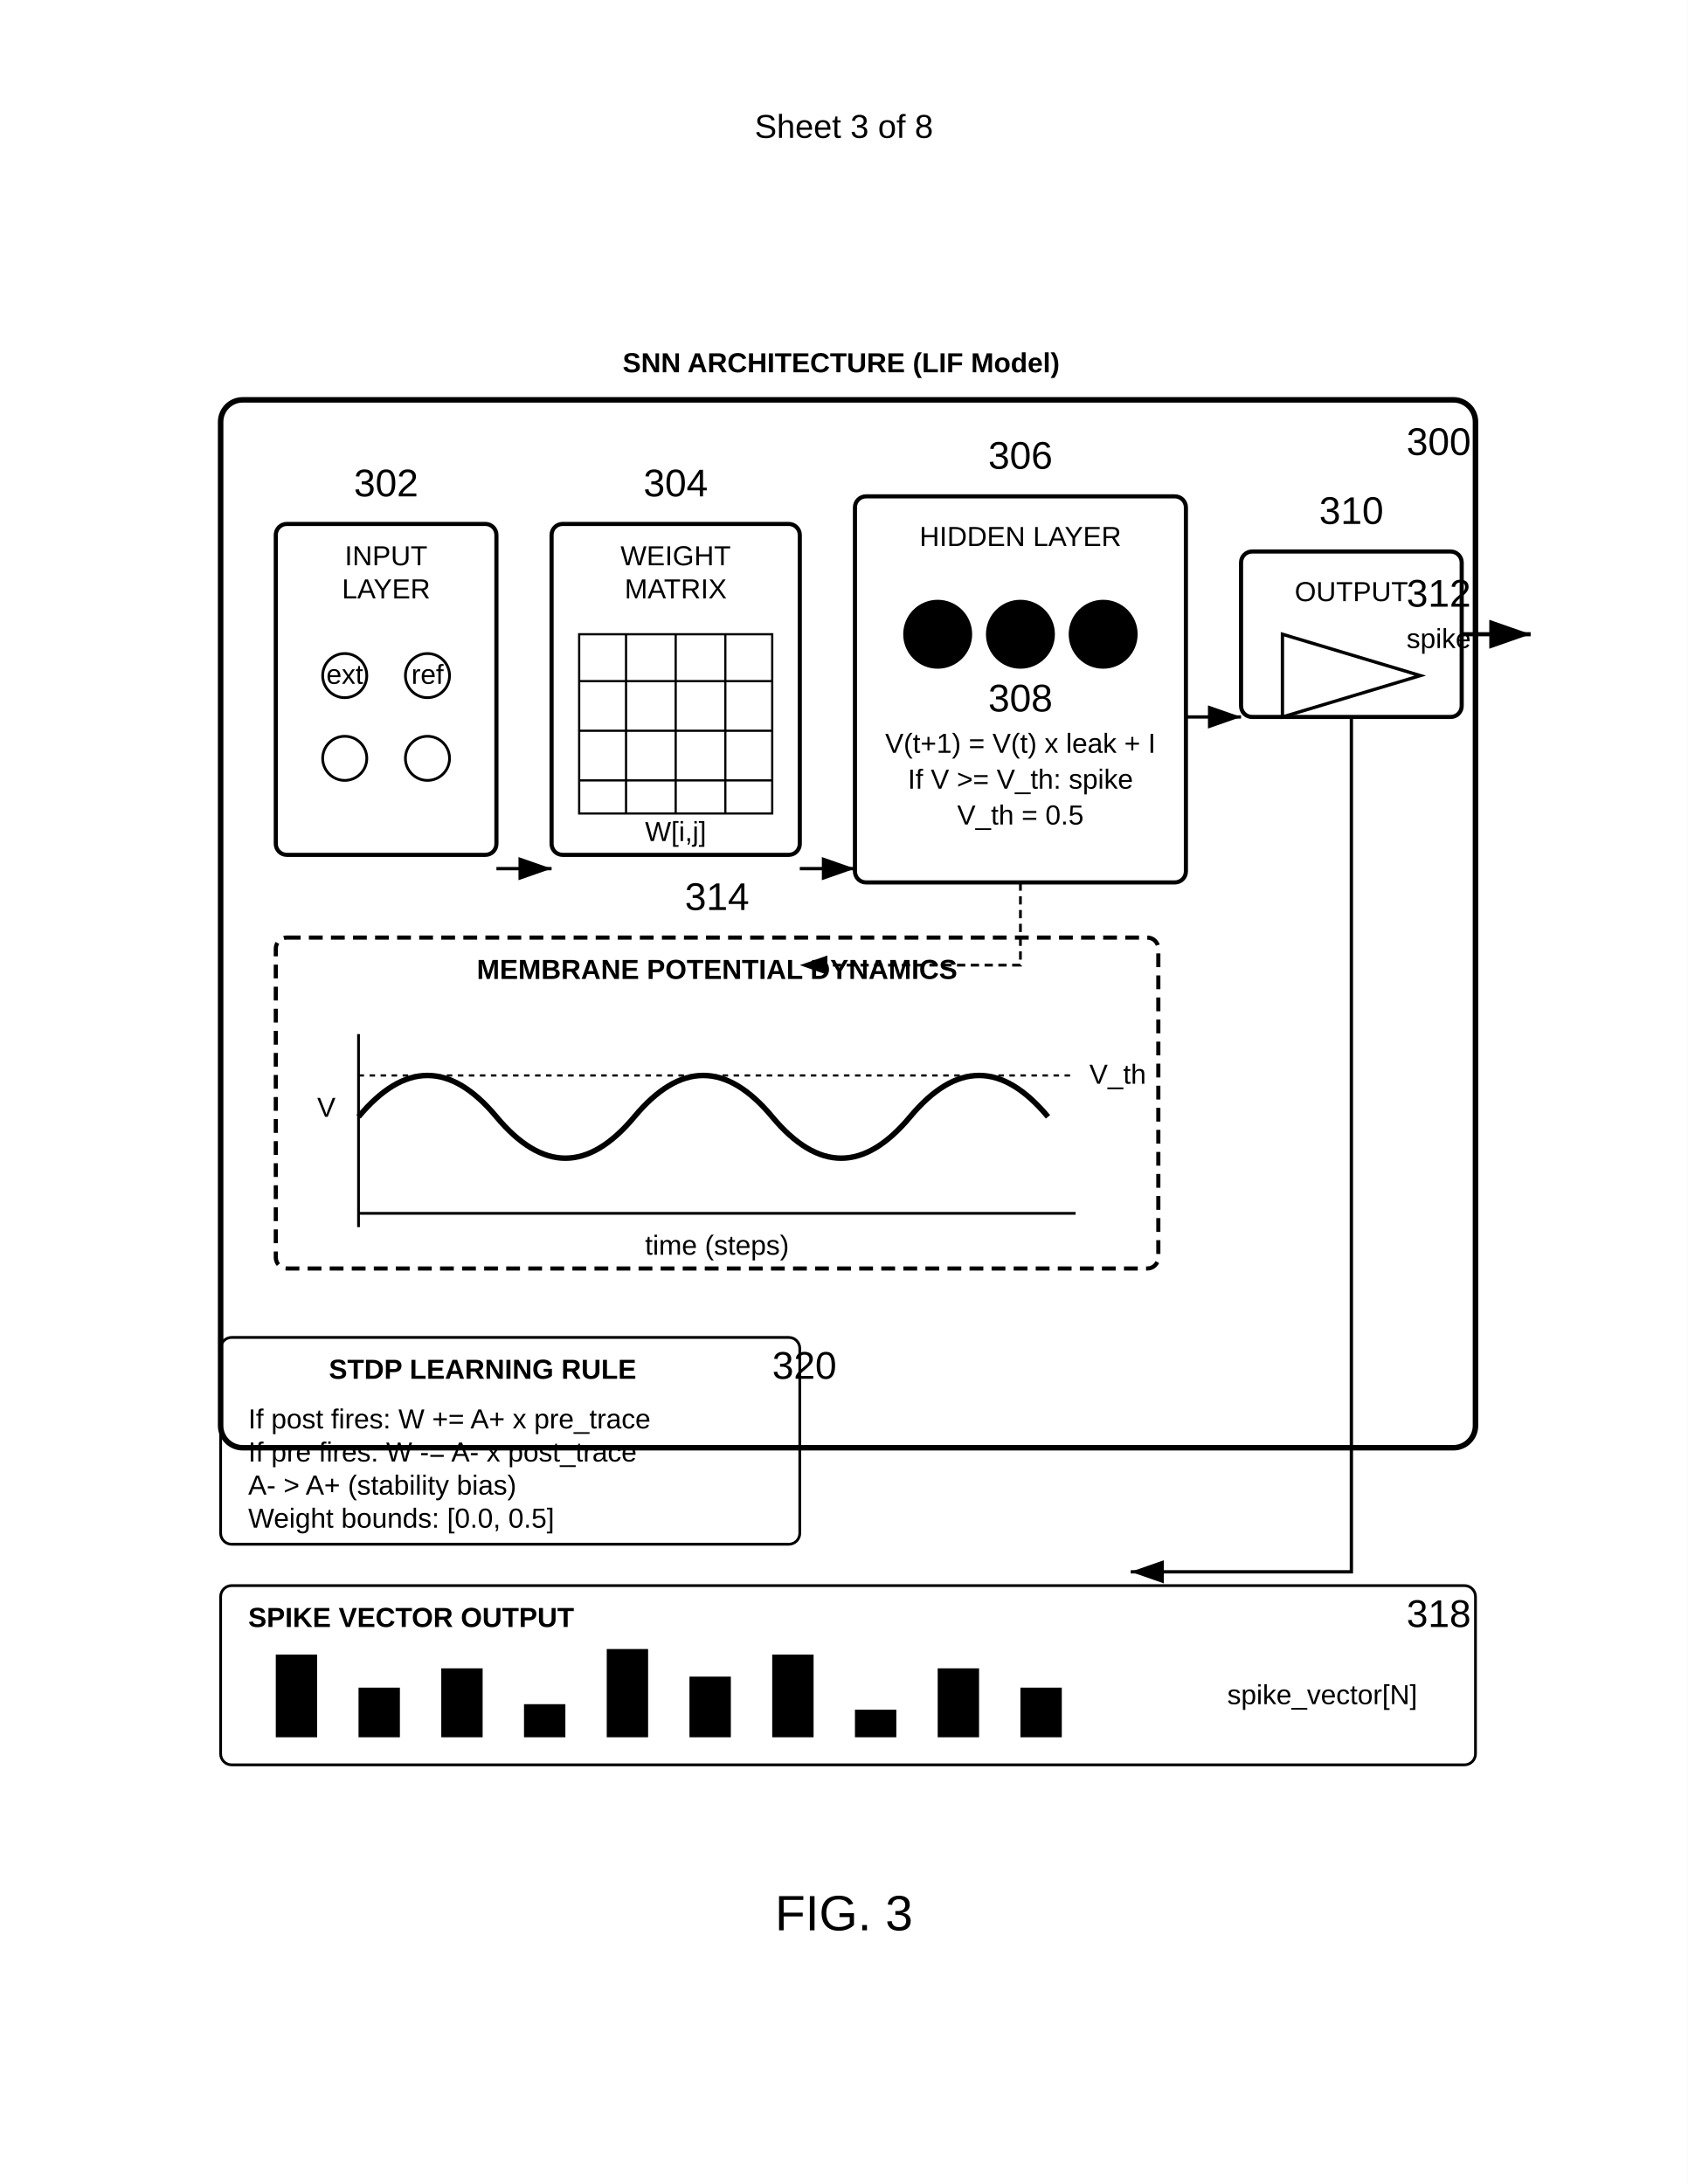
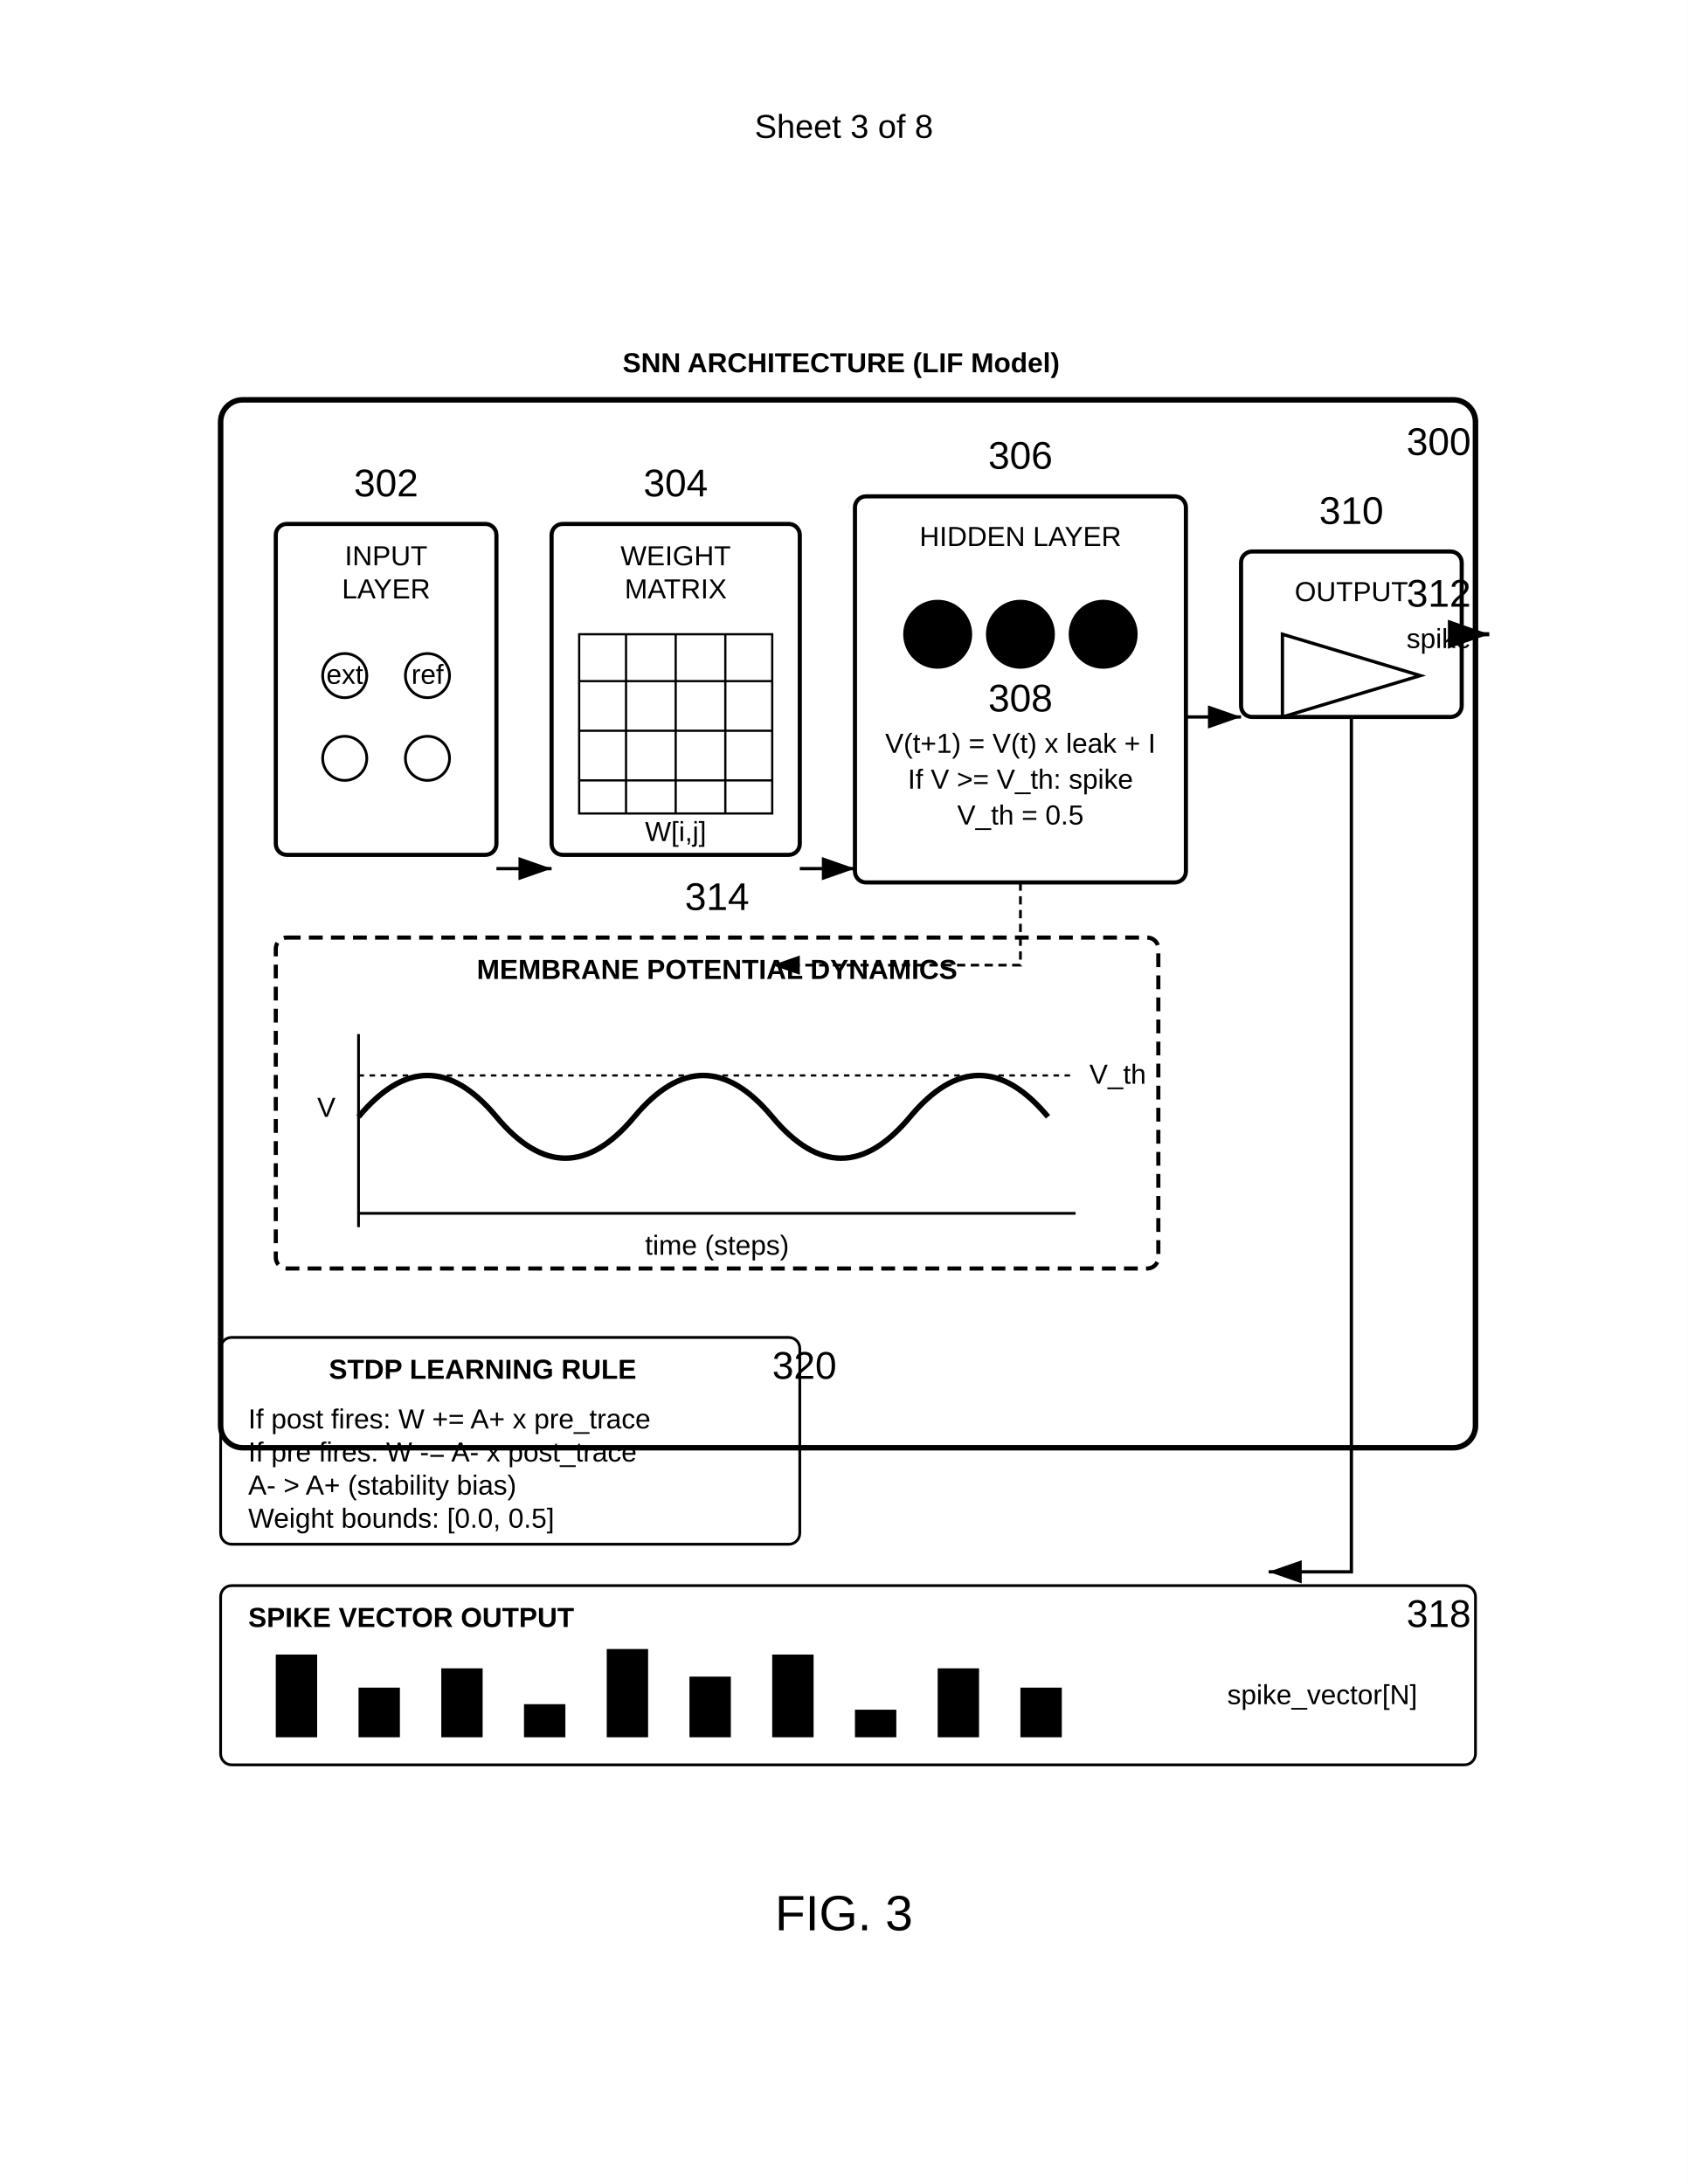
<svg xmlns="http://www.w3.org/2000/svg" width="612" height="792" viewBox="0 0 612 792">
  <rect width="100%" height="100%" fill="#fff" />
  <defs>
    <marker id="arrow" markerWidth="10" markerHeight="7" refX="10" refY="3.5" orient="auto">
      <polygon points="0 0, 10 3.5, 0 7" fill="#000" />
    </marker>
  </defs>
  <text x="306" y="50" font-family="Arial" font-size="12" text-anchor="middle" fill="#000">Sheet 3 of 8</text>
  <rect x="80" y="145" width="455" height="380" rx="8" ry="8" fill="none" stroke="#000" stroke-width="2" />
  <text x="510" y="165" font-family="Arial" font-size="14" fill="#000">300</text>
  <text x="305" y="135" font-family="Arial" font-size="10" font-weight="bold" text-anchor="middle" fill="#000">SNN ARCHITECTURE (LIF Model)</text>
  <g transform="translate(100 190)">
    <rect width="80" height="120" rx="4" ry="4" fill="none" stroke="#000" stroke-width="1.5" />
    <text x="40" y="15" font-family="Arial" font-size="10" text-anchor="middle" fill="#000">INPUT</text>
    <text x="40" y="27" font-family="Arial" font-size="10" text-anchor="middle" fill="#000">LAYER</text>
    <circle cx="25" cy="55" r="8" fill="none" stroke="#000" />
    <text x="25" y="58" font-family="Arial" font-size="10" text-anchor="middle" fill="#000">ext</text>
    <circle cx="55" cy="55" r="8" fill="none" stroke="#000" />
    <text x="55" y="58" font-family="Arial" font-size="10" text-anchor="middle" fill="#000">ref</text>
    <circle cx="25" cy="85" r="8" fill="none" stroke="#000" />
    <circle cx="55" cy="85" r="8" fill="none" stroke="#000" />
    <text x="40" y="-10" font-family="Arial" font-size="14" text-anchor="middle" fill="#000">302</text>
  </g>
  <g transform="translate(200 190)">
    <rect width="90" height="120" rx="4" ry="4" fill="none" stroke="#000" stroke-width="1.5" />
    <text x="45" y="15" font-family="Arial" font-size="10" text-anchor="middle" fill="#000">WEIGHT</text>
    <text x="45" y="27" font-family="Arial" font-size="10" text-anchor="middle" fill="#000">MATRIX</text>
    <path d="M10 40h70v65H10z" fill="none" stroke="#000" stroke-width="0.8" />
    <path stroke="#000" stroke-width="0.8" d="M10 57h70M10 75h70M10 93h70M27 40v65m18-65v65m18-65v65" />
    <text x="45" y="115" font-family="Arial" font-size="10" text-anchor="middle" fill="#000">W[i,j]</text>
    <text x="45" y="-10" font-family="Arial" font-size="14" text-anchor="middle" fill="#000">304</text>
  </g>
  <g transform="translate(310 180)">
    <rect width="120" height="140" rx="4" ry="4" fill="none" stroke="#000" stroke-width="1.5" />
    <text x="60" y="18" font-family="Arial" font-size="10" text-anchor="middle" fill="#000">HIDDEN LAYER</text>
    <circle cx="30" cy="50" r="12" stroke="#000" />
    <circle cx="60" cy="50" r="12" stroke="#000" />
    <text x="60" y="54" font-family="Arial" font-size="10" text-anchor="middle" fill="#000">i</text>
    <circle cx="90" cy="50" r="12" stroke="#000" />
    <text x="60" y="78" font-family="Arial" font-size="14" text-anchor="middle" fill="#000">308</text>
    <text x="60" y="93" font-family="Arial" font-size="10" text-anchor="middle" fill="#000">V(t+1) = V(t) x leak + I</text>
    <text x="60" y="106" font-family="Arial" font-size="10" text-anchor="middle" fill="#000">If V &gt;= V_th: spike</text>
    <text x="60" y="119" font-family="Arial" font-size="10" text-anchor="middle" fill="#000">V_th = 0.5</text>
    <text x="60" y="-10" font-family="Arial" font-size="14" text-anchor="middle" fill="#000">306</text>
  </g>
  <g transform="translate(450 200)">
    <rect width="80" height="60" rx="4" ry="4" fill="none" stroke="#000" stroke-width="1.5" />
    <text x="40" y="18" font-family="Arial" font-size="10" text-anchor="middle" fill="#000">OUTPUT</text>
    <path d="M15 30l50 15-50 15z" fill="none" stroke="#000" stroke-width="1.2" />
    <text x="40" y="-10" font-family="Arial" font-size="14" text-anchor="middle" fill="#000">310</text>
  </g>
-   <path d="M530 230h25" stroke="#000" stroke-width="1.5" marker-end="url(#arrow)" />
+   <path d="M530 230h10" stroke="#000" stroke-width="1.5" marker-end="url(#arrow)" />
  <text x="510" y="220" font-family="Arial" font-size="14" fill="#000">312</text>
  <text x="510" y="235" font-family="Arial" font-size="10" fill="#000">spike</text>
  <g transform="translate(100 340)">
    <rect width="320" height="120" rx="4" ry="4" fill="none" stroke="#000" stroke-width="1.5" stroke-dasharray="5,3" />
    <text x="160" y="15" font-family="Arial" font-size="10" font-weight="bold" text-anchor="middle" fill="#000">MEMBRANE POTENTIAL DYNAMICS</text>
    <path d="M30 100h260M30 35v70" stroke="#000" stroke-width="1" />
    <path d="M30 65 Q55 35, 80 65 T130 65 T180 65 T230 65 T280 65" fill="none" stroke="#000" stroke-width="2" />
    <path d="M30 50h260" fill="none" stroke="#000" stroke-width="0.8" stroke-dasharray="2,2" />
    <text x="295" y="53" font-family="Arial" font-size="10" fill="#000">V_th</text>
    <text x="160" y="115" font-family="Arial" font-size="10" text-anchor="middle" fill="#000">time (steps)</text>
    <text x="15" y="65" font-family="Arial" font-size="10" fill="#000">V</text>
    <text x="160" y="-10" font-family="Arial" font-size="14" text-anchor="middle" fill="#000">314</text>
  </g>
  <path d="M180 315h20" stroke="#000" stroke-width="1.2" marker-end="url(#arrow)" />
  <path d="M290 315h20" stroke="#000" stroke-width="1.2" marker-end="url(#arrow)" />
  <path d="M430 260h20" stroke="#000" stroke-width="1.2" marker-end="url(#arrow)" />
-   <path d="M370 320v30h-80" fill="none" stroke="#000" stroke-dasharray="3,2" marker-end="url(#arrow)" />
+   <path d="M370 320v30h-90" fill="none" stroke="#000" stroke-dasharray="3,2" marker-end="url(#arrow)" />
  <rect x="80" y="485" width="210" height="75" rx="4" ry="4" fill="none" stroke="#000" stroke-width="1" />
  <text x="175" y="500" font-family="Arial" font-size="10" font-weight="bold" text-anchor="middle" fill="#000">STDP LEARNING RULE</text>
  <text x="90" y="518" font-family="Arial" font-size="10" fill="#000">If post fires: W += A+ x pre_trace</text>
  <text x="90" y="530" font-family="Arial" font-size="10" fill="#000">If pre fires: W -= A- x post_trace</text>
  <text x="90" y="542" font-family="Arial" font-size="10" fill="#000">A- &gt; A+ (stability bias)</text>
  <text x="90" y="554" font-family="Arial" font-size="10" fill="#000">Weight bounds: [0.0, 0.5]</text>
  <text x="280" y="500" font-family="Arial" font-size="14" fill="#000">320</text>
  <rect x="80" y="575" width="455" height="65" rx="4" ry="4" fill="none" stroke="#000" />
  <text x="510" y="590" font-family="Arial" font-size="14" fill="#000">318</text>
  <text x="90" y="590" font-family="Arial" font-size="10" font-weight="bold" fill="#000">SPIKE VECTOR OUTPUT</text>
  <rect x="100" y="600" width="15" height="30" fill="#000" />
  <rect x="130" y="612" width="15" height="18" fill="#000" />
  <rect x="160" y="605" width="15" height="25" fill="#000" />
  <rect x="190" y="618" width="15" height="12" fill="#000" />
  <rect x="220" y="598" width="15" height="32" fill="#000" />
  <rect x="250" y="608" width="15" height="22" fill="#000" />
  <rect x="280" y="600" width="15" height="30" fill="#000" />
  <rect x="310" y="620" width="15" height="10" fill="#000" />
  <rect x="340" y="605" width="15" height="25" fill="#000" />
  <rect x="370" y="612" width="15" height="18" fill="#000" />
  <text x="445" y="618" font-family="Arial" font-size="10" fill="#000">spike_vector[N]</text>
-   <path d="M490 260v310h-80" stroke="#000" stroke-width="1.2" fill="none" marker-end="url(#arrow)" />
+   <path d="M490 260v310h-30" stroke="#000" stroke-width="1.2" fill="none" marker-end="url(#arrow)" />
  <text x="306" y="700" font-family="Arial" font-size="18" text-anchor="middle" fill="#000">FIG. 3</text>
</svg>
